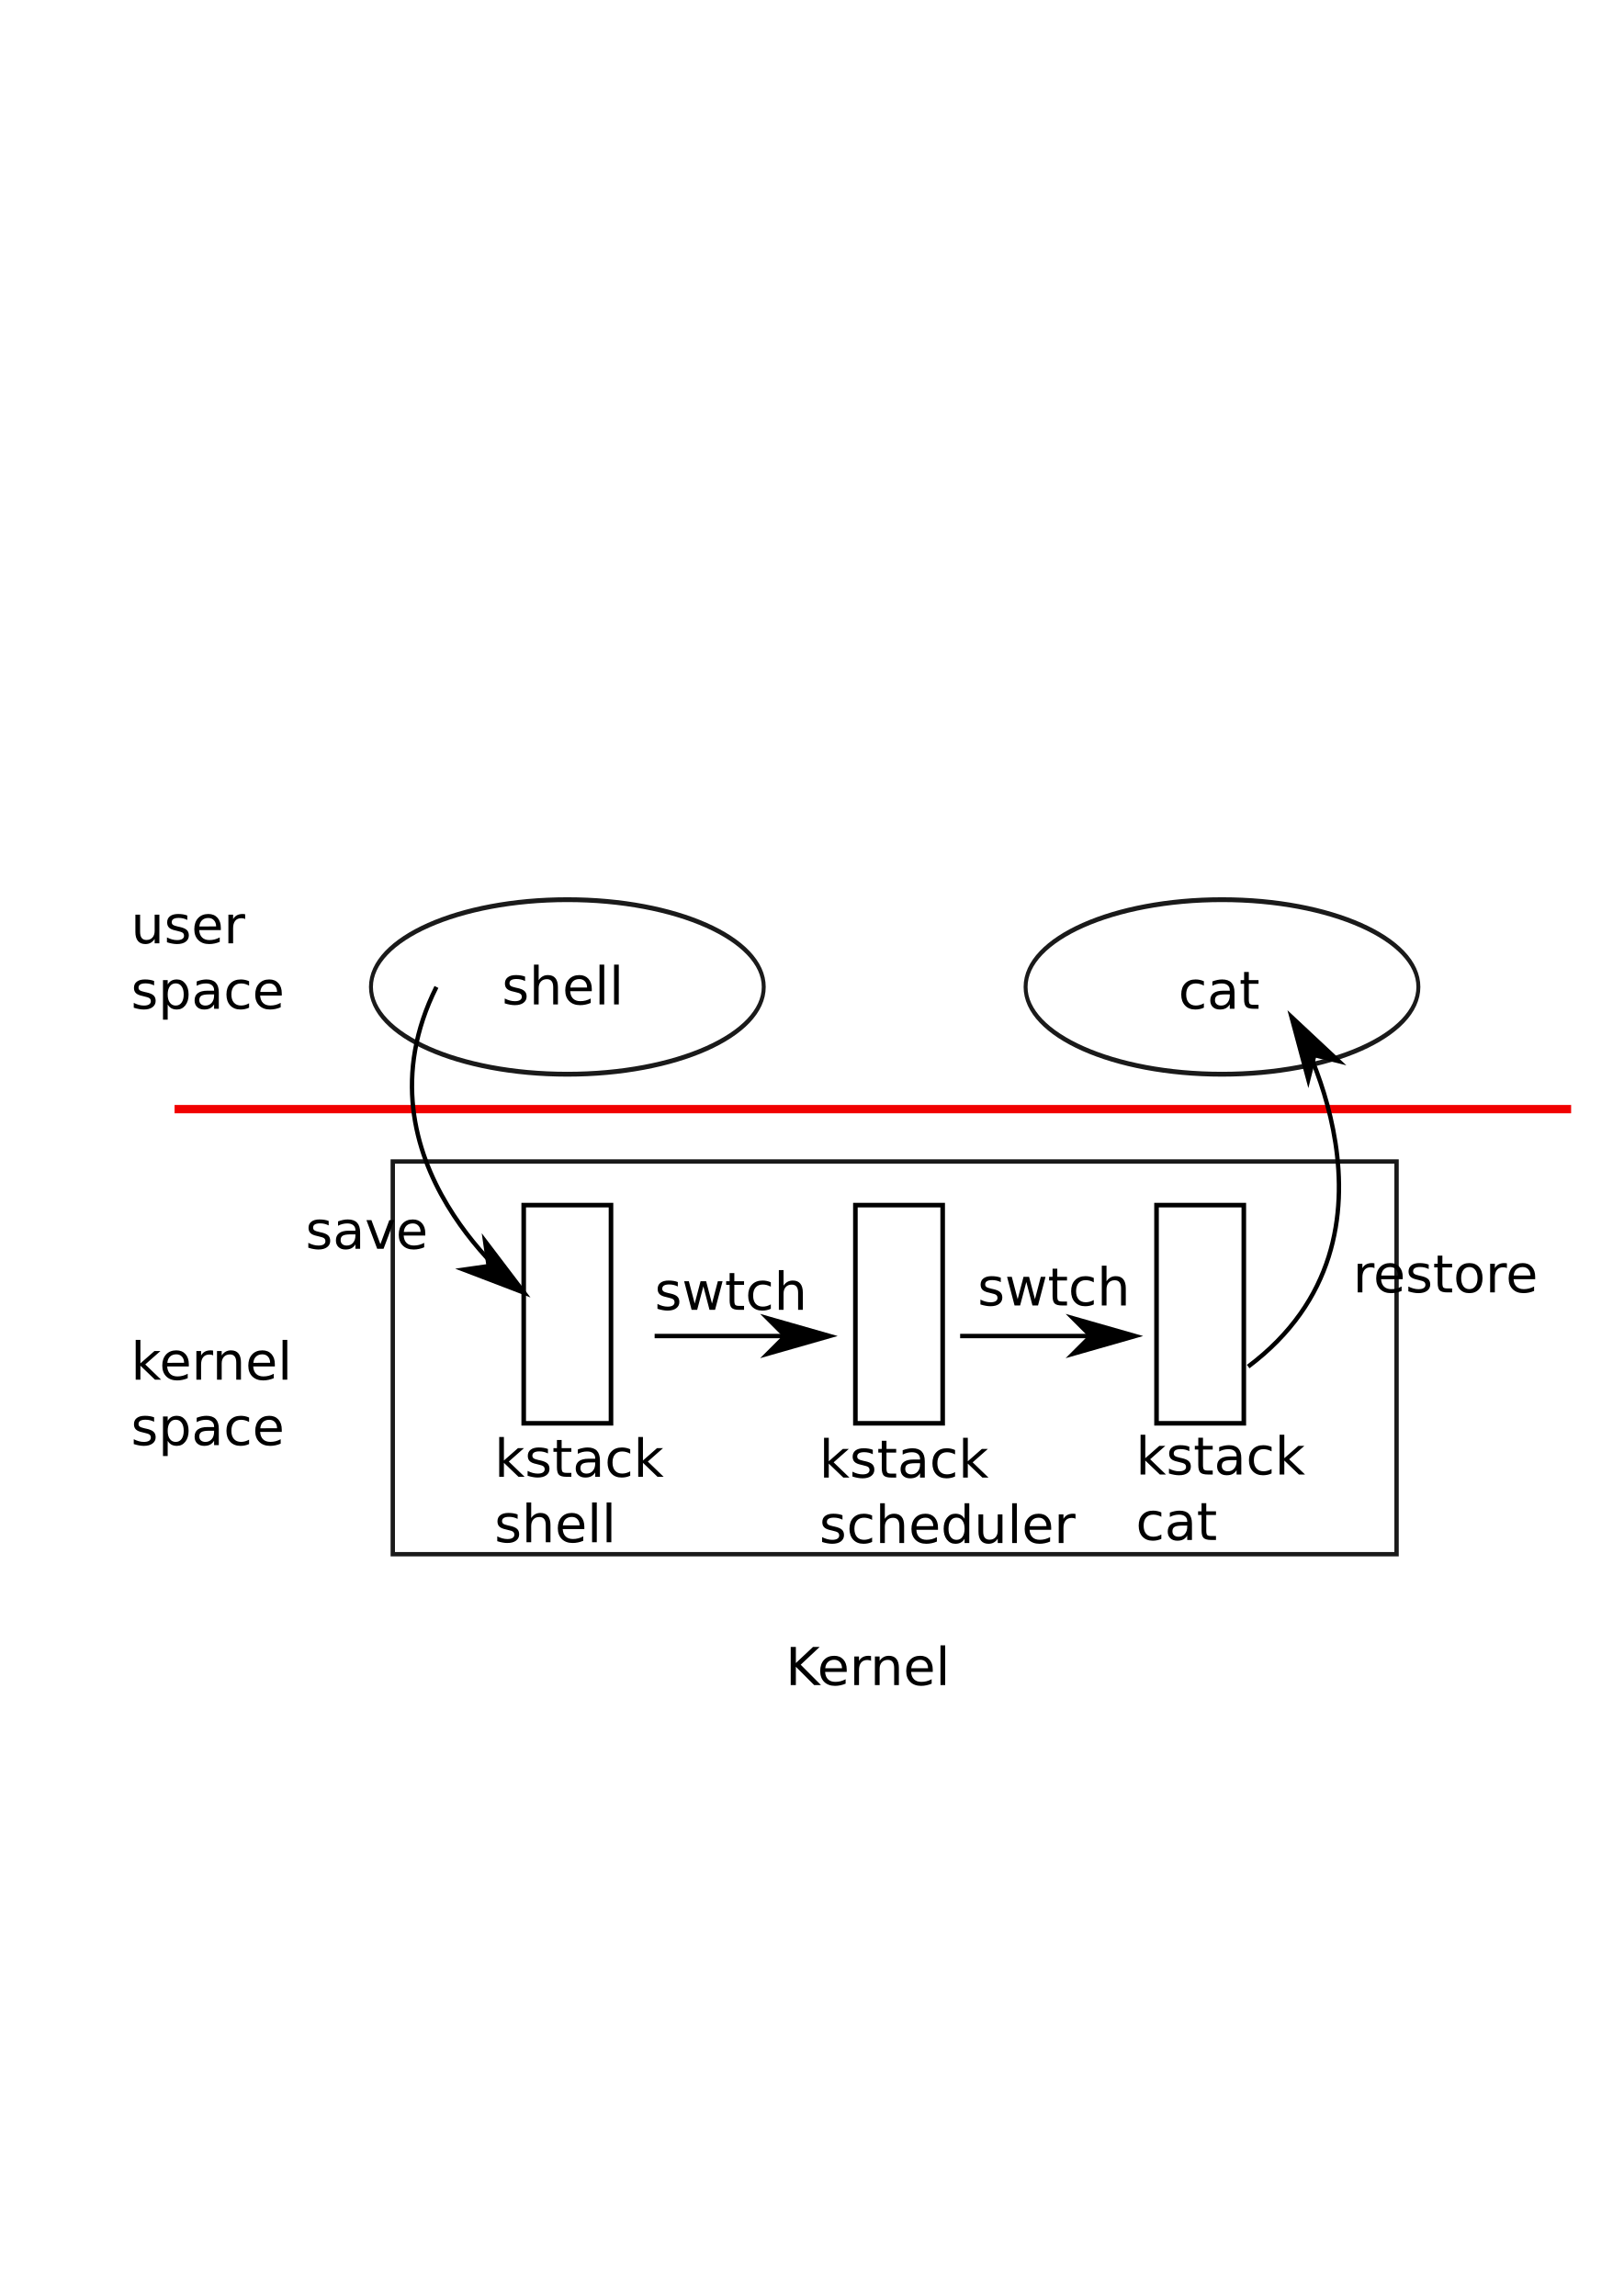
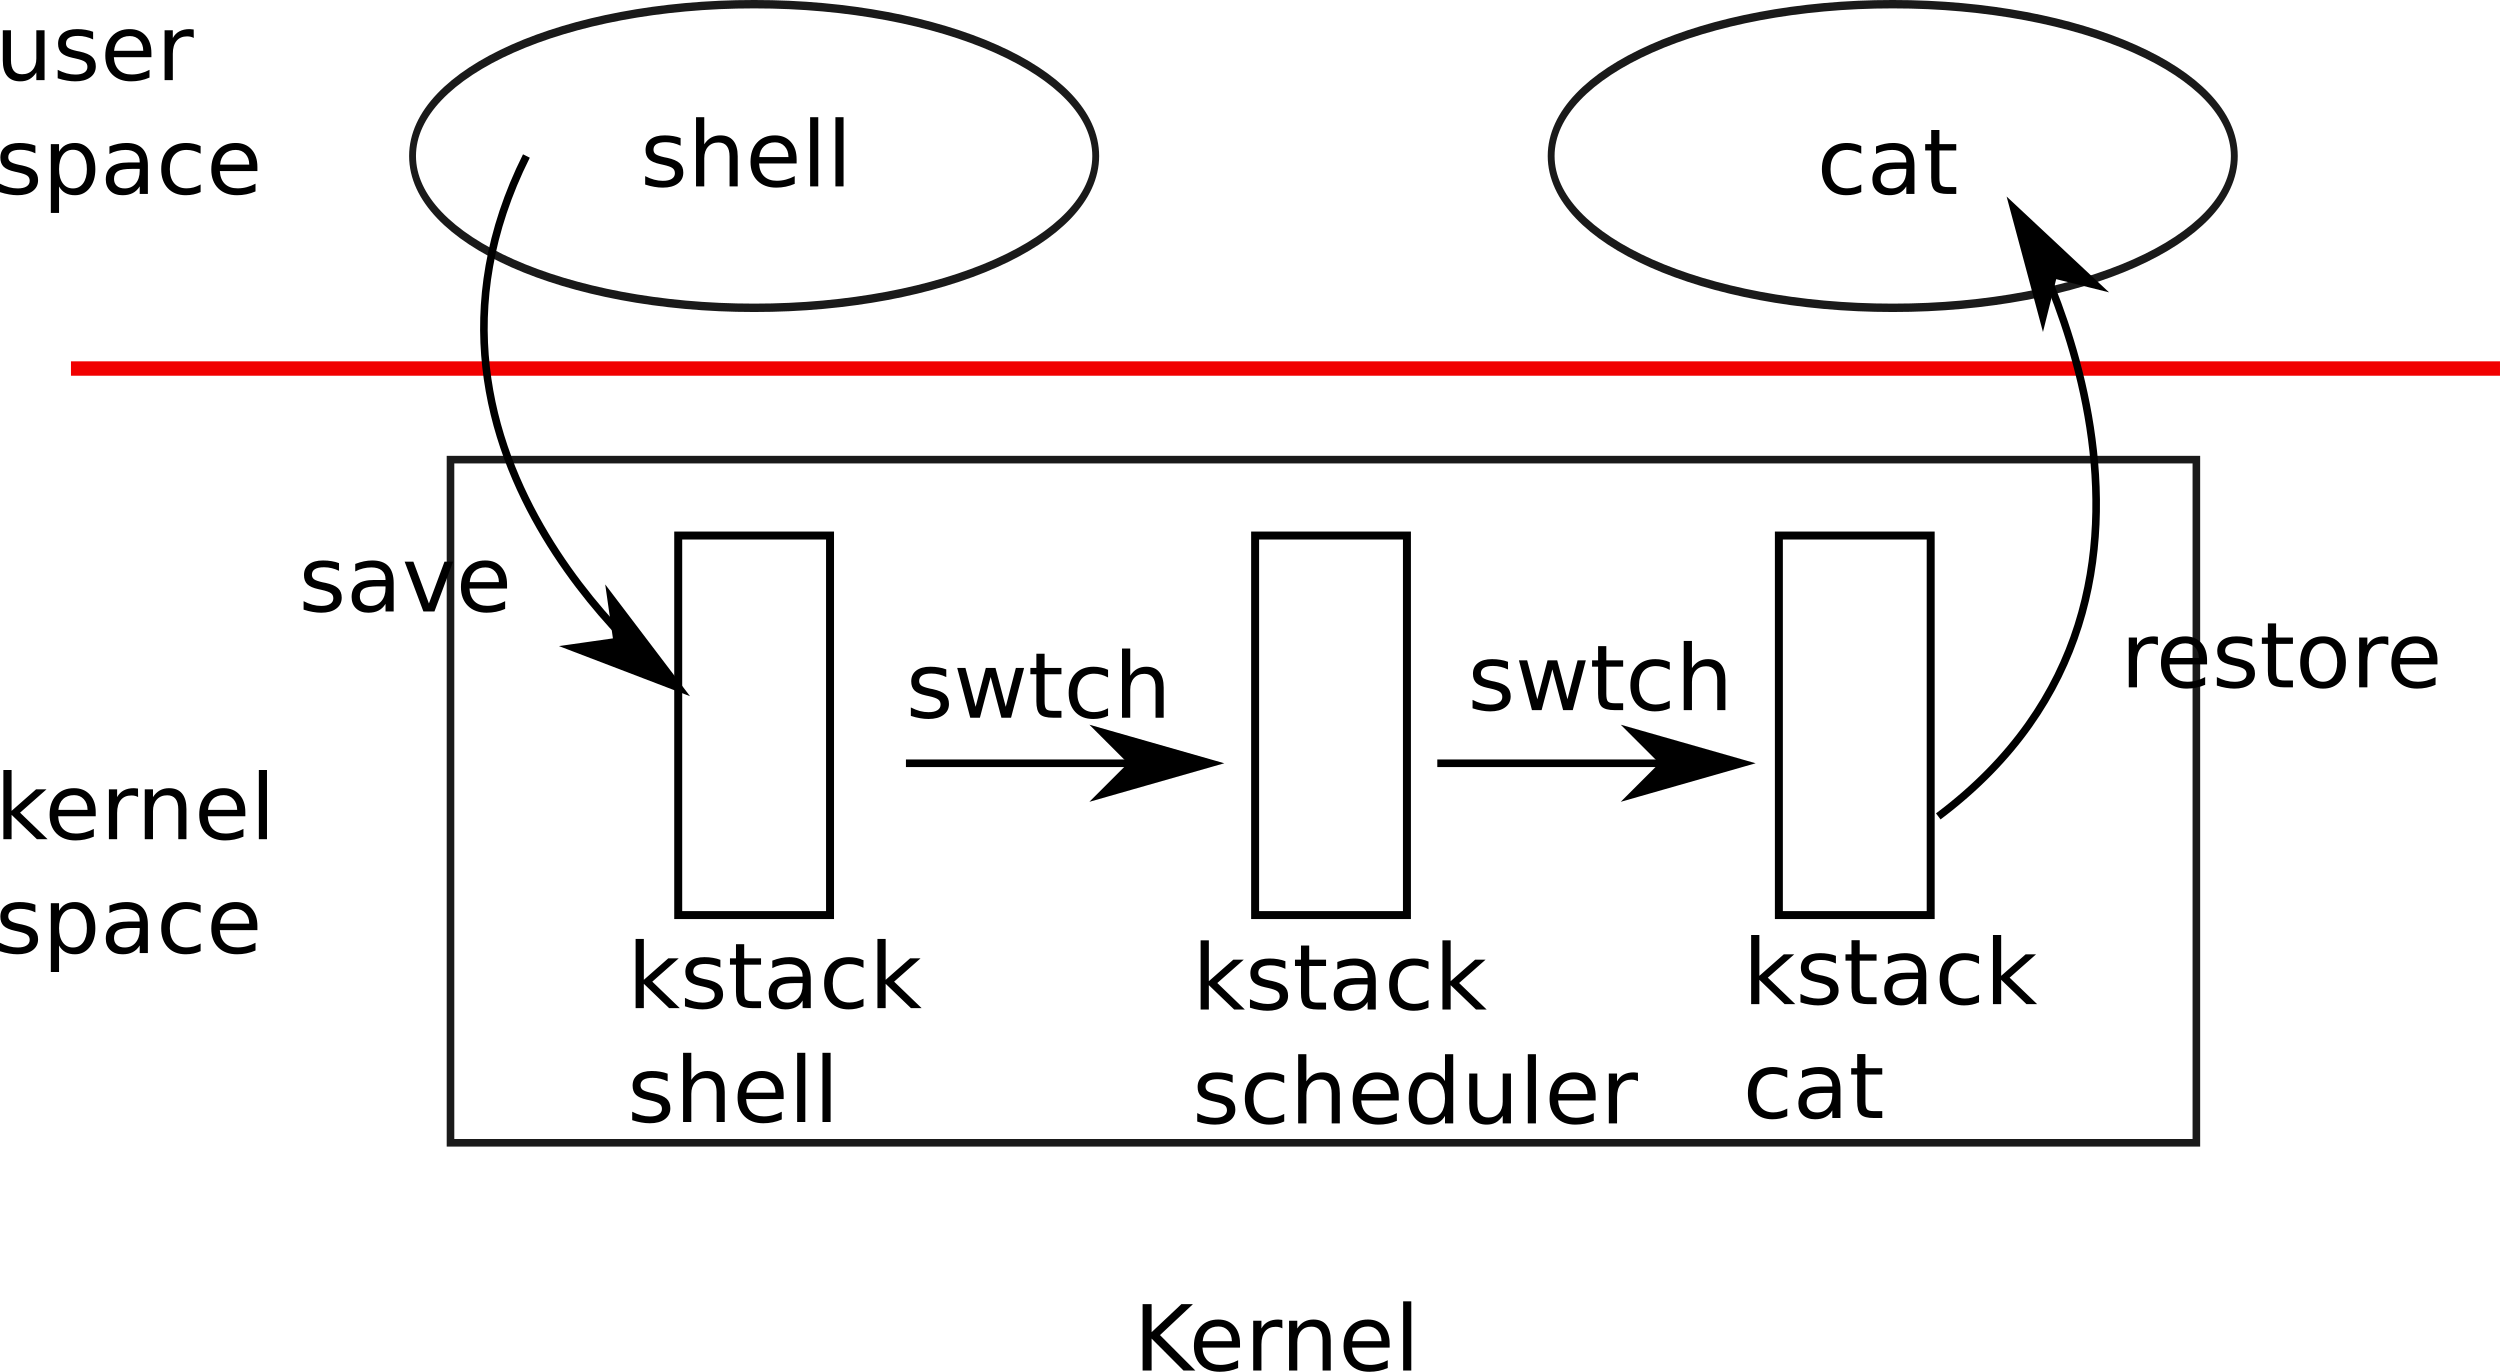
- <svg xmlns="http://www.w3.org/2000/svg" width="744.094" height="1052.362" id="svg2" version="1.1">
-   <defs id="defs4">
-     <marker orient="auto" refY="0.0" refX="0.0" id="Arrow2Lstart" style="overflow:visible">
-       <path id="path3871" style="font-size:12.0;fill-rule:evenodd;stroke-width:0.625;stroke-linejoin:round" d="M 8.719,4.034 L -2.207,0.016 L 8.719,-4.002 C 6.973,-1.63 6.983,1.616 8.719,4.034 z " transform="scale(1.1) translate(1,0)" />
-     </marker>
-     <marker orient="auto" refY="0.0" refX="0.0" id="Arrow1Lend" style="overflow:visible;">
-       <path id="path3657" d="M 0.0,0.0 L 5.0,-5.0 L -12.5,0.0 L 5.0,5.0 L 0.0,0.0 z " style="fill-rule:evenodd;stroke:#000000;stroke-width:1.0pt;marker-start:none;" transform="scale(0.8) rotate(180) translate(12.5,0)" />
-     </marker>
-   </defs>
-   <g id="layer1">
-     <text xml:space="preserve" style="font-style:normal;font-weight:normal;line-height:0%;font-family:'Bitstream Vera Sans';fill:#000000;fill-opacity:1;stroke:none" x="360" y="772.362" id="text3600">
-       <tspan id="tspan3602" x="360" y="772.362" style="font-size:24px;line-height:1.25">Kernel</tspan>
-     </text>
-     <rect style="fill:none;stroke:#000000;stroke-width:2;stroke-miterlimit:4;stroke-opacity:0.897;stroke-dasharray:none;stroke-dashoffset:0" id="rect3625" width="460" height="180" x="180" y="532.362" />
-     <path style="fill:#000000;fill-opacity:0;stroke:#000000;stroke-width:2.211;stroke-miterlimit:4;stroke-opacity:0.897;stroke-dasharray:none;stroke-dashoffset:0" id="path3627" d="m 380,472.362 a 110,40 0 1 1 -220,0 110,40 0 1 1 220,0 z" transform="matrix(0.8181818,0,0,1,39.09091,-20)" />
-     <text xml:space="preserve" style="font-style:normal;font-weight:normal;line-height:0%;font-family:'Bitstream Vera Sans';fill:#000000;fill-opacity:1;stroke:none" x="230" y="460.362" id="text3629">
-       <tspan id="tspan3631" x="230" y="460.362" style="font-size:24px;line-height:1.25">shell</tspan>
-     </text>
-     <path transform="matrix(0.8181818,0,0,1,339.0909,-20)" d="m 380,472.362 a 110,40 0 1 1 -220,0 110,40 0 1 1 220,0 z" id="path3633" style="fill:#000000;fill-opacity:0;stroke:#000000;stroke-width:2.211;stroke-miterlimit:4;stroke-opacity:0.897;stroke-dasharray:none;stroke-dashoffset:0" />
-     <text xml:space="preserve" style="font-style:normal;font-weight:normal;line-height:0%;font-family:'Bitstream Vera Sans';fill:#000000;fill-opacity:1;stroke:none" x="540" y="462.362" id="text3635">
-       <tspan id="tspan3637" x="540" y="462.362" style="font-size:24px;line-height:1.25">cat</tspan>
-     </text>
-     <path style="fill:none;stroke:#f10000;stroke-width:3.8;stroke-linecap:butt;stroke-linejoin:miter;stroke-miterlimit:4;stroke-opacity:1;stroke-dasharray:none" d="m 80,508.362 c 640,0 640,0 640,0" id="path3645" />
-     <text xml:space="preserve" style="font-style:normal;font-weight:normal;line-height:0%;font-family:'Bitstream Vera Sans';fill:#000000;fill-opacity:1;stroke:none" x="60" y="432.362" id="text4653">
-       <tspan id="tspan4655" x="60" y="432.362" style="font-size:24px;line-height:1.25">user</tspan>
-       <tspan x="60" y="462.362" id="tspan4657" style="font-size:24px;line-height:1.25">space</tspan>
-     </text>
-     <text xml:space="preserve" style="font-style:normal;font-weight:normal;line-height:0%;font-family:'Bitstream Vera Sans';fill:#000000;fill-opacity:1;stroke:none" x="60" y="632.362" id="text4659">
-       <tspan id="tspan4661" x="60" y="632.362" style="font-size:24px;line-height:1.25">kernel</tspan>
-       <tspan x="60" y="662.362" id="tspan4663" style="font-size:24px;line-height:1.25">space</tspan>
-     </text>
-     <rect style="fill:none;stroke:#000000;stroke-width:2.1;stroke-miterlimit:4;stroke-opacity:1;stroke-dasharray:none;stroke-dashoffset:0" id="rect2838" width="40" height="100" x="240" y="552.362" />
-     <text xml:space="preserve" style="font-style:normal;font-variant:normal;font-weight:normal;font-stretch:normal;line-height:0%;font-family:'Bitstream Vera Sans';-inkscape-font-specification:'Bitstream Vera Sans';text-align:start;writing-mode:lr-tb;text-anchor:start;fill:#000000;fill-opacity:1;stroke:none" x="226.585" y="676.882" id="text3618">
-       <tspan id="tspan3620" x="226.585" y="676.882" style="font-size:24px;line-height:1.25">kstack </tspan>
-       <tspan x="226.585" y="706.882" id="tspan3660" style="font-size:24px;line-height:1.25">shell</tspan>
-     </text>
-     <rect y="552.362" x="530" height="100" width="40" id="rect3622" style="fill:none;stroke:#000000;stroke-width:2.1;stroke-miterlimit:4;stroke-opacity:1;stroke-dasharray:none;stroke-dashoffset:0" />
-     <text xml:space="preserve" style="font-style:normal;font-variant:normal;font-weight:normal;font-stretch:normal;line-height:0%;font-family:'Bitstream Vera Sans';-inkscape-font-specification:'Bitstream Vera Sans';text-align:start;writing-mode:lr-tb;text-anchor:start;fill:#000000;fill-opacity:1;stroke:none" x="520.503" y="675.831" id="text3624">
-       <tspan id="tspan3626" x="520.503" y="675.831" style="font-size:24px;line-height:1.25">kstack </tspan>
-       <tspan x="520.503" y="705.831" id="tspan3662" style="font-size:24px;line-height:1.25">cat</tspan>
-     </text>
-     <flowRoot xml:space="preserve" id="flowRoot3638" style="font-style:normal;font-variant:normal;font-weight:normal;font-stretch:normal;line-height:0.01%;font-family:'Bitstream Vera Sans';-inkscape-font-specification:'Bitstream Vera Sans';text-align:start;writing-mode:lr-tb;text-anchor:start;fill:#000000;fill-opacity:1;stroke:none;stroke-width:1px;stroke-linecap:butt;stroke-linejoin:miter;stroke-opacity:1">
-       <flowRegion id="flowRegion3640">
-         <rect id="rect3642" width="2.82" height="66.281" x="384.992" y="568.654" />
-       </flowRegion>
-       <flowPara id="flowPara3644" style="font-size:24px;line-height:1.25"> </flowPara>
-     </flowRoot>
-     <rect style="fill:none;stroke:#000000;stroke-width:2.1;stroke-miterlimit:4;stroke-opacity:1;stroke-dasharray:none;stroke-dashoffset:0" id="rect3646" width="40" height="100" x="392" y="552.362" />
-     <text xml:space="preserve" style="font-style:normal;font-variant:normal;font-weight:normal;font-stretch:normal;line-height:0%;font-family:'Bitstream Vera Sans';-inkscape-font-specification:'Bitstream Vera Sans';text-align:start;writing-mode:lr-tb;text-anchor:start;fill:#000000;fill-opacity:1;stroke:none" x="375.454" y="677.241" id="text3654">
-       <tspan id="tspan3656" x="375.454" y="677.241" style="font-size:24px;line-height:1.25">kstack</tspan>
-       <tspan x="375.454" y="707.241" id="tspan3658" style="font-size:24px;line-height:1.25">scheduler</tspan>
-     </text>
-     <path style="fill:none;stroke:#000000;stroke-width:2;stroke-linecap:butt;stroke-linejoin:miter;stroke-opacity:1;stroke-miterlimit:4;stroke-dasharray:none;marker-start:none;marker-end:url(#Arrow1Lend)" d="m 200,452.362 c -40,80 40,140 40,140" id="path3664" />
-     <path style="fill:none;stroke:#000000;stroke-width:2;stroke-linecap:butt;stroke-linejoin:miter;stroke-miterlimit:4;stroke-opacity:1;stroke-dasharray:none;marker-end:url(#Arrow1Lend)" d="m 572,626.362 c 80,-60 20,-160 20,-160" id="path4672" />
-     <text xml:space="preserve" style="font-style:normal;font-variant:normal;font-weight:normal;font-stretch:normal;line-height:0%;font-family:'Bitstream Vera Sans';-inkscape-font-specification:'Bitstream Vera Sans';text-align:start;writing-mode:lr-tb;text-anchor:start;fill:#000000;fill-opacity:1;stroke:none" x="140" y="572.362" id="text4860">
-       <tspan id="tspan4862" x="140" y="572.362" style="font-size:24px;line-height:1.25">save</tspan>
-     </text>
-     <text xml:space="preserve" style="font-style:normal;font-variant:normal;font-weight:normal;font-stretch:normal;line-height:0%;font-family:'Bitstream Vera Sans';-inkscape-font-specification:'Bitstream Vera Sans';text-align:start;writing-mode:lr-tb;text-anchor:start;fill:#000000;fill-opacity:1;stroke:none" x="620" y="592.362" id="text4864">
-       <tspan id="tspan4866" x="620" y="592.362" style="font-size:24px;line-height:1.25">restore</tspan>
-     </text>
-     <path style="fill:none;stroke:#000000;stroke-width:2;stroke-linecap:butt;stroke-linejoin:miter;stroke-miterlimit:4;stroke-opacity:1;stroke-dasharray:none;marker-end:url(#Arrow1Lend)" d="m 300,612.362 c 66.667,0 80,0 80,0" id="path4868" />
-     <path style="fill:none;stroke:#000000;stroke-width:2;stroke-linecap:butt;stroke-linejoin:miter;stroke-opacity:1;stroke-miterlimit:4;stroke-dasharray:none;marker-end:url(#Arrow1Lend)" d="m 440,612.362 c 80,0 80,0 80,0" id="path5058" />
-     <text xml:space="preserve" style="font-style:normal;font-variant:normal;font-weight:normal;font-stretch:normal;line-height:0%;font-family:'Bitstream Vera Sans';-inkscape-font-specification:'Bitstream Vera Sans';text-align:start;writing-mode:lr-tb;text-anchor:start;fill:#000000;fill-opacity:1;stroke:none" x="300" y="600.362" id="text5246">
-       <tspan id="tspan5248" x="300" y="600.362" style="font-size:24px;line-height:1.25">swtch</tspan>
-     </text>
-     <text id="text5250" y="598.362" x="448" style="font-style:normal;font-variant:normal;font-weight:normal;font-stretch:normal;line-height:0%;font-family:'Bitstream Vera Sans';-inkscape-font-specification:'Bitstream Vera Sans';text-align:start;writing-mode:lr-tb;text-anchor:start;fill:#000000;fill-opacity:1;stroke:none" xml:space="preserve">
-       <tspan y="598.362" x="448" id="tspan5252" style="font-size:24px;line-height:1.25">swtch</tspan>
-     </text>
+ <svg xmlns="http://www.w3.org/2000/svg" version="1.1" id="svg3008" width="658.699" height="361.445" viewBox="0 0 658.699 361.445">
+   <defs id="defs3012" />
+   <g id="g3014" transform="matrix(1.333333,0,0,1.333333,0,5.7028014e-6)">
+     <g id="g3016">
+       <text xml:space="preserve" transform="translate(224.0244,270.8292)" style="font-variant:normal;font-weight:normal;font-size:18px;font-family:'DejaVu Sans';-inkscape-font-specification:DejaVuSans;writing-mode:lr-tb;fill:#000000;fill-opacity:1;fill-rule:nonzero;stroke:none" id="text3020">
+         <tspan x="0 10.926 21.996 29.088 40.482 51.552" y="0" id="tspan3018">Kernel</tspan>
+       </text>
+       <g id="g3022">
+         <path d="m 89.023,90.828 h 345 v 135 h -345 z" style="fill:none;stroke:#000000;stroke-width:1.5;stroke-linecap:butt;stroke-linejoin:miter;stroke-miterlimit:4;stroke-dasharray:none;stroke-opacity:0.897" id="path3024" />
+       </g>
+       <g id="g3026" transform="scale(0.818182,1)">
+         <path d="m 264.64,30.828 c 0,16.57 -36.934,30 -82.5,30 -45.561,0 -82.5,-13.43 -82.5,-30 0,-16.566 36.939,-30 82.5,-30 45.566,0 82.5,13.434 82.5,30 z" style="fill:none;stroke:#000000;stroke-width:1.658;stroke-linecap:butt;stroke-linejoin:miter;stroke-miterlimit:4;stroke-dasharray:none;stroke-opacity:0.897" id="path3028" />
+       </g>
+       <text xml:space="preserve" transform="translate(126.5244,36.82916)" style="font-variant:normal;font-weight:normal;font-size:18px;font-family:'DejaVu Sans';-inkscape-font-specification:DejaVuSans;writing-mode:lr-tb;fill:#000000;fill-opacity:1;fill-rule:nonzero;stroke:none" id="text3032">
+         <tspan x="0 9.36 20.754 31.824 36.81" y="0" id="tspan3030">shell</tspan>
+       </text>
+       <g id="g3034" transform="scale(0.818182,1)">
+         <path d="m 539.64,30.828 c 0,16.57 -36.934,30 -82.5,30 -45.561,0 -82.5,-13.43 -82.5,-30 0,-16.566 36.939,-30 82.5,-30 45.566,0 82.5,13.434 82.5,30 z" style="fill:none;stroke:#000000;stroke-width:1.658;stroke-linecap:butt;stroke-linejoin:miter;stroke-miterlimit:4;stroke-dasharray:none;stroke-opacity:0.897" id="path3036" />
+       </g>
+       <text xml:space="preserve" transform="translate(359.0244,38.32916)" style="font-variant:normal;font-weight:normal;font-size:18px;font-family:'DejaVu Sans';-inkscape-font-specification:DejaVuSans;writing-mode:lr-tb;fill:#000000;fill-opacity:1;fill-rule:nonzero;stroke:none" id="text3040">
+         <tspan x="0 9.882 20.898" y="0" id="tspan3038">cat</tspan>
+       </text>
+       <g id="g3042">
+         <path d="m 14.023,72.828 c 480,0 480,0 480,0" style="fill:none;stroke:#f10000;stroke-width:2.85;stroke-linecap:butt;stroke-linejoin:miter;stroke-miterlimit:4;stroke-dasharray:none;stroke-opacity:1" id="path3044" />
+       </g>
+       <text xml:space="preserve" transform="translate(-0.975586,15.82916)" style="font-variant:normal;font-weight:normal;font-size:18px;font-family:'DejaVu Sans';-inkscape-font-specification:DejaVuSans;writing-mode:lr-tb;fill:#000000;fill-opacity:1;fill-rule:nonzero;stroke:none" id="text3054">
+         <tspan x="0 11.394 20.754 31.824" y="0" id="tspan3046">user</tspan>
+         <tspan x="0 9.36 20.772 31.788 41.67" y="22.5" id="tspan3048">space</tspan>
+         <tspan x="0 9.81 20.88 27.972 39.366 50.436" y="150" id="tspan3050">kernel</tspan>
+         <tspan x="0 9.36 20.772 31.788 41.67" y="172.5" id="tspan3052">space</tspan>
+       </text>
+       <g id="g3056">
+         <path d="m 134.023,105.828 h 30 v 75 h -30 z" style="fill:none;stroke:#000000;stroke-width:1.575;stroke-linecap:butt;stroke-linejoin:miter;stroke-miterlimit:4;stroke-dasharray:none;stroke-opacity:1" id="path3058" />
+       </g>
+       <text xml:space="preserve" transform="translate(123.9634,199.2193)" style="font-variant:normal;font-weight:normal;font-size:18px;font-family:'DejaVu Sans';-inkscape-font-specification:DejaVuSans;writing-mode:lr-tb;fill:#000000;fill-opacity:1;fill-rule:nonzero;stroke:none" id="text3064">
+         <tspan x="0 10.422 19.782 26.838 37.854 47.79 58.212" y="0" id="tspan3060">kstack </tspan>
+         <tspan x="0 9.36 20.754 31.824 36.81" y="22.5" id="tspan3062">shell</tspan>
+       </text>
+       <g id="g3066">
+         <path d="m 351.523,105.828 h 30 v 75 h -30 z" style="fill:none;stroke:#000000;stroke-width:1.575;stroke-linecap:butt;stroke-linejoin:miter;stroke-miterlimit:4;stroke-dasharray:none;stroke-opacity:1" id="path3068" />
+       </g>
+       <text xml:space="preserve" transform="translate(344.4014,198.4309)" style="font-variant:normal;font-weight:normal;font-size:18px;font-family:'DejaVu Sans';-inkscape-font-specification:DejaVuSans;writing-mode:lr-tb;fill:#000000;fill-opacity:1;fill-rule:nonzero;stroke:none" id="text3076">
+         <tspan x="0 10.422 19.782 26.838 37.854 47.79 58.212" y="0" id="tspan3070">kstack </tspan>
+         <tspan x="0 9.882 20.898" y="22.5" id="tspan3072">cat</tspan>
+         <tspan x="-101.633" y="-64.457" id="tspan3074"> </tspan>
+       </text>
+       <g id="g3078">
+         <path d="m 248.023,105.828 h 30 v 75 h -30 z" style="fill:none;stroke:#000000;stroke-width:1.575;stroke-linecap:butt;stroke-linejoin:miter;stroke-miterlimit:4;stroke-dasharray:none;stroke-opacity:1" id="path3080" />
+       </g>
+       <text xml:space="preserve" transform="translate(235.6147,199.4886)" style="font-variant:normal;font-weight:normal;font-size:18px;font-family:'DejaVu Sans';-inkscape-font-specification:DejaVuSans;writing-mode:lr-tb;fill:#000000;fill-opacity:1;fill-rule:nonzero;stroke:none" id="text3086">
+         <tspan x="0 10.422 19.782 26.838 37.854 47.79" y="0" id="tspan3082">kstack</tspan>
+         <tspan x="0 9.36 19.242 30.636 41.706 53.118 64.566 69.552 80.622" y="22.5" id="tspan3084">scheduler</tspan>
+       </text>
+       <g id="g3088">
+         <path d="m 104.023,30.828 c -30,60 30,105 30,105" style="fill:none;stroke:#000000;stroke-width:1.5;stroke-linecap:butt;stroke-linejoin:miter;stroke-miterlimit:4;stroke-dasharray:none;stroke-opacity:1" id="path3090" />
+       </g>
+       <g id="g3092" transform="matrix(-1,-0.75,0.75,-1,0,0)">
+         <path d="m -138.973,-22.599 4.8,-4.799 -16.8,4.799 16.799,4.8 z" style="fill:#000000;fill-opacity:1;fill-rule:evenodd;stroke:#000000;stroke-width:1.28;stroke-linecap:butt;stroke-linejoin:miter;stroke-miterlimit:4;stroke-dasharray:none;stroke-opacity:1" id="path3094" />
+       </g>
+       <g id="g3096">
+         <path d="m 383.023,161.328 c 60,-45 15,-120 15,-120" style="fill:none;stroke:#000000;stroke-width:1.5;stroke-linecap:butt;stroke-linejoin:miter;stroke-miterlimit:4;stroke-dasharray:none;stroke-opacity:1" id="path3098" />
+       </g>
+       <g id="g3100" transform="matrix(0.6,1,-1,0.6,0,0)">
+         <path d="m 218.851,-274.432 5.144,-5.143 -18.008,5.144 18.007,5.144 z" style="fill:#000000;fill-opacity:1;fill-rule:evenodd;stroke:#000000;stroke-width:1.372;stroke-linecap:butt;stroke-linejoin:miter;stroke-miterlimit:4;stroke-dasharray:none;stroke-opacity:1" id="path3102" />
+       </g>
+       <text xml:space="preserve" transform="translate(59.02441,120.8292)" style="font-variant:normal;font-weight:normal;font-size:18px;font-family:'DejaVu Sans';-inkscape-font-specification:DejaVuSans;writing-mode:lr-tb;fill:#000000;fill-opacity:1;fill-rule:nonzero;stroke:none" id="text3108">
+         <tspan x="0 9.36 20.376 31.014" y="0" id="tspan3104">save</tspan>
+         <tspan x="360 367.02 378.09 387.45 394.506 405.504 412.542" y="15" id="tspan3106">restore</tspan>
+       </text>
+       <g id="g3110">
+         <path d="m 179.023,150.828 c 50,0 60,0 60,0" style="fill:none;stroke:#000000;stroke-width:1.5;stroke-linecap:butt;stroke-linejoin:miter;stroke-miterlimit:4;stroke-dasharray:none;stroke-opacity:1" id="path3112" />
+       </g>
+       <g id="g3114" transform="scale(-1)">
+         <path d="m -224.023,-150.828 6,-6 -21,6 21,6 z" style="fill:#000000;fill-opacity:1;fill-rule:evenodd;stroke:#000000;stroke-width:1.6;stroke-linecap:butt;stroke-linejoin:miter;stroke-miterlimit:4;stroke-dasharray:none;stroke-opacity:1" id="path3116" />
+       </g>
+       <g id="g3118">
+         <path d="m 284.023,150.828 c 60,0 60,0 60,0" style="fill:none;stroke:#000000;stroke-width:1.5;stroke-linecap:butt;stroke-linejoin:miter;stroke-miterlimit:4;stroke-dasharray:none;stroke-opacity:1" id="path3120" />
+       </g>
+       <g id="g3122" transform="scale(-1)">
+         <path d="m -329.023,-150.828 6,-6 -21,6 21,6 z" style="fill:#000000;fill-opacity:1;fill-rule:evenodd;stroke:#000000;stroke-width:1.6;stroke-linecap:butt;stroke-linejoin:miter;stroke-miterlimit:4;stroke-dasharray:none;stroke-opacity:1" id="path3124" />
+       </g>
+       <text xml:space="preserve" transform="translate(179.0244,141.8292)" style="font-variant:normal;font-weight:normal;font-size:18px;font-family:'DejaVu Sans';-inkscape-font-specification:DejaVuSans;writing-mode:lr-tb;fill:#000000;fill-opacity:1;fill-rule:nonzero;stroke:none" id="text3130">
+         <tspan x="0 9.36 24.066 31.122 41.004" y="0" id="tspan3126">swtch</tspan>
+         <tspan x="111 120.36 135.066 142.122 152.004" y="-1.5" id="tspan3128">swtch</tspan>
+       </text>
+     </g>
  </g>
</svg>
